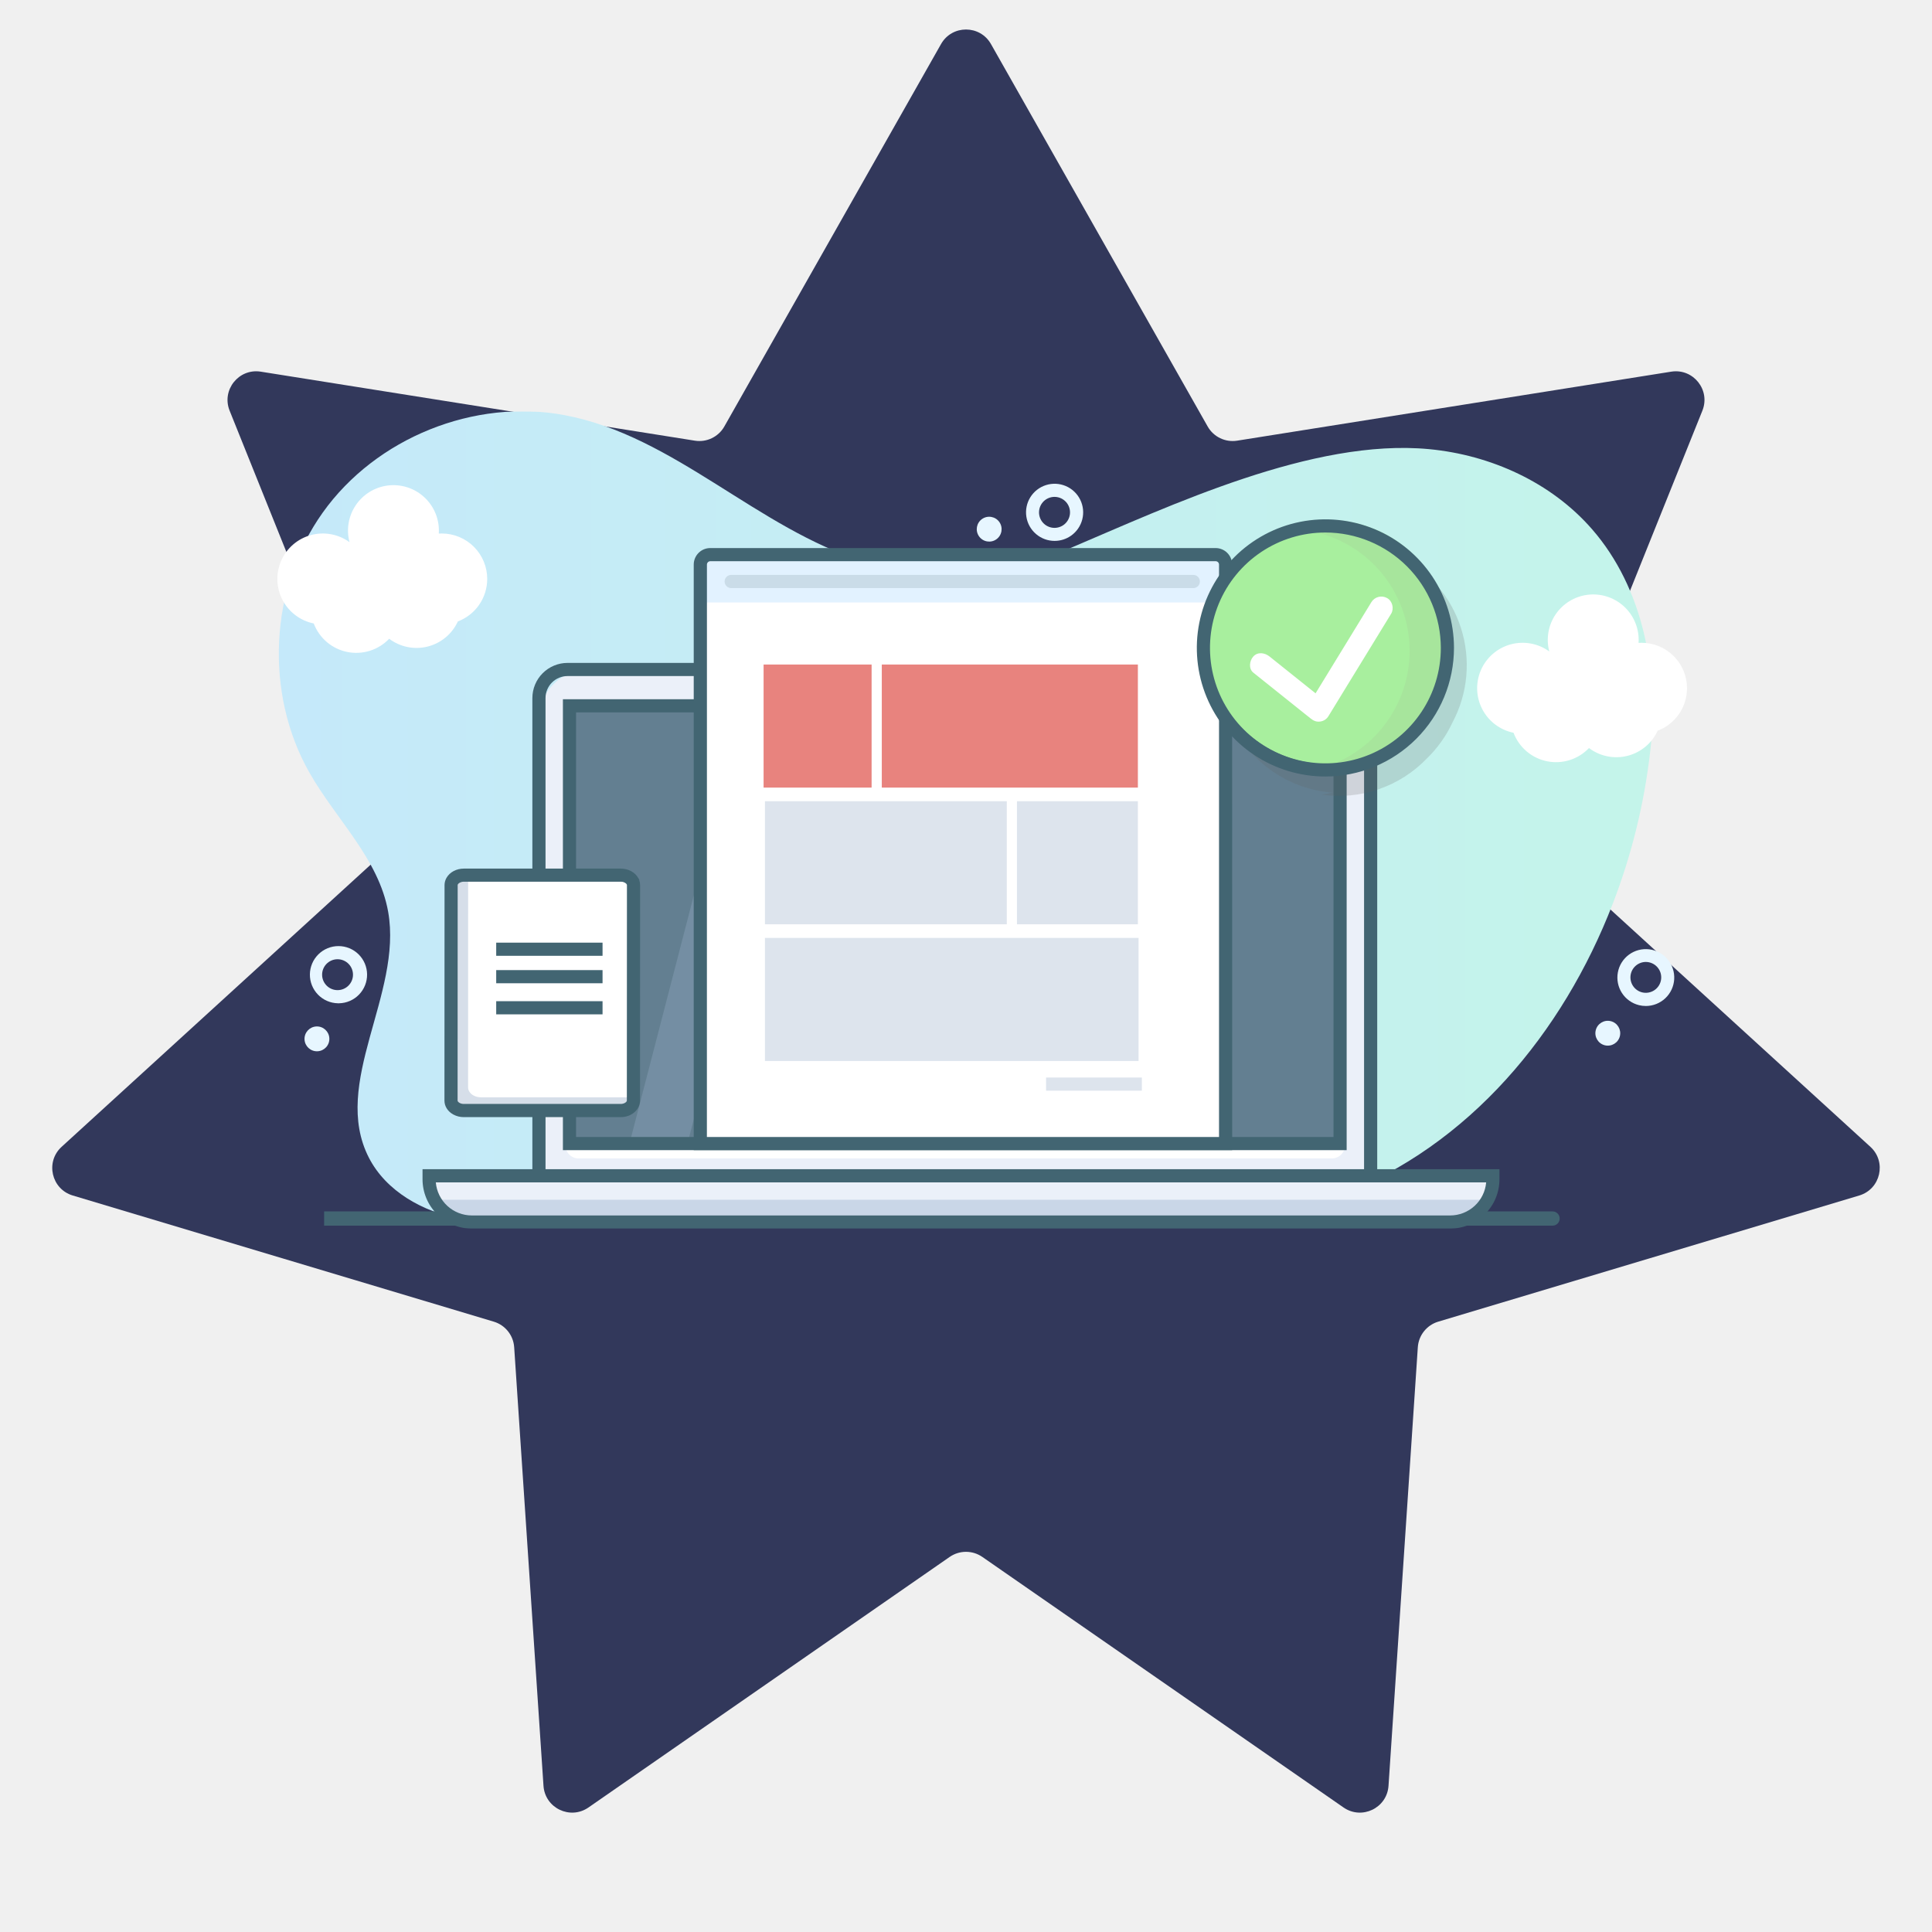
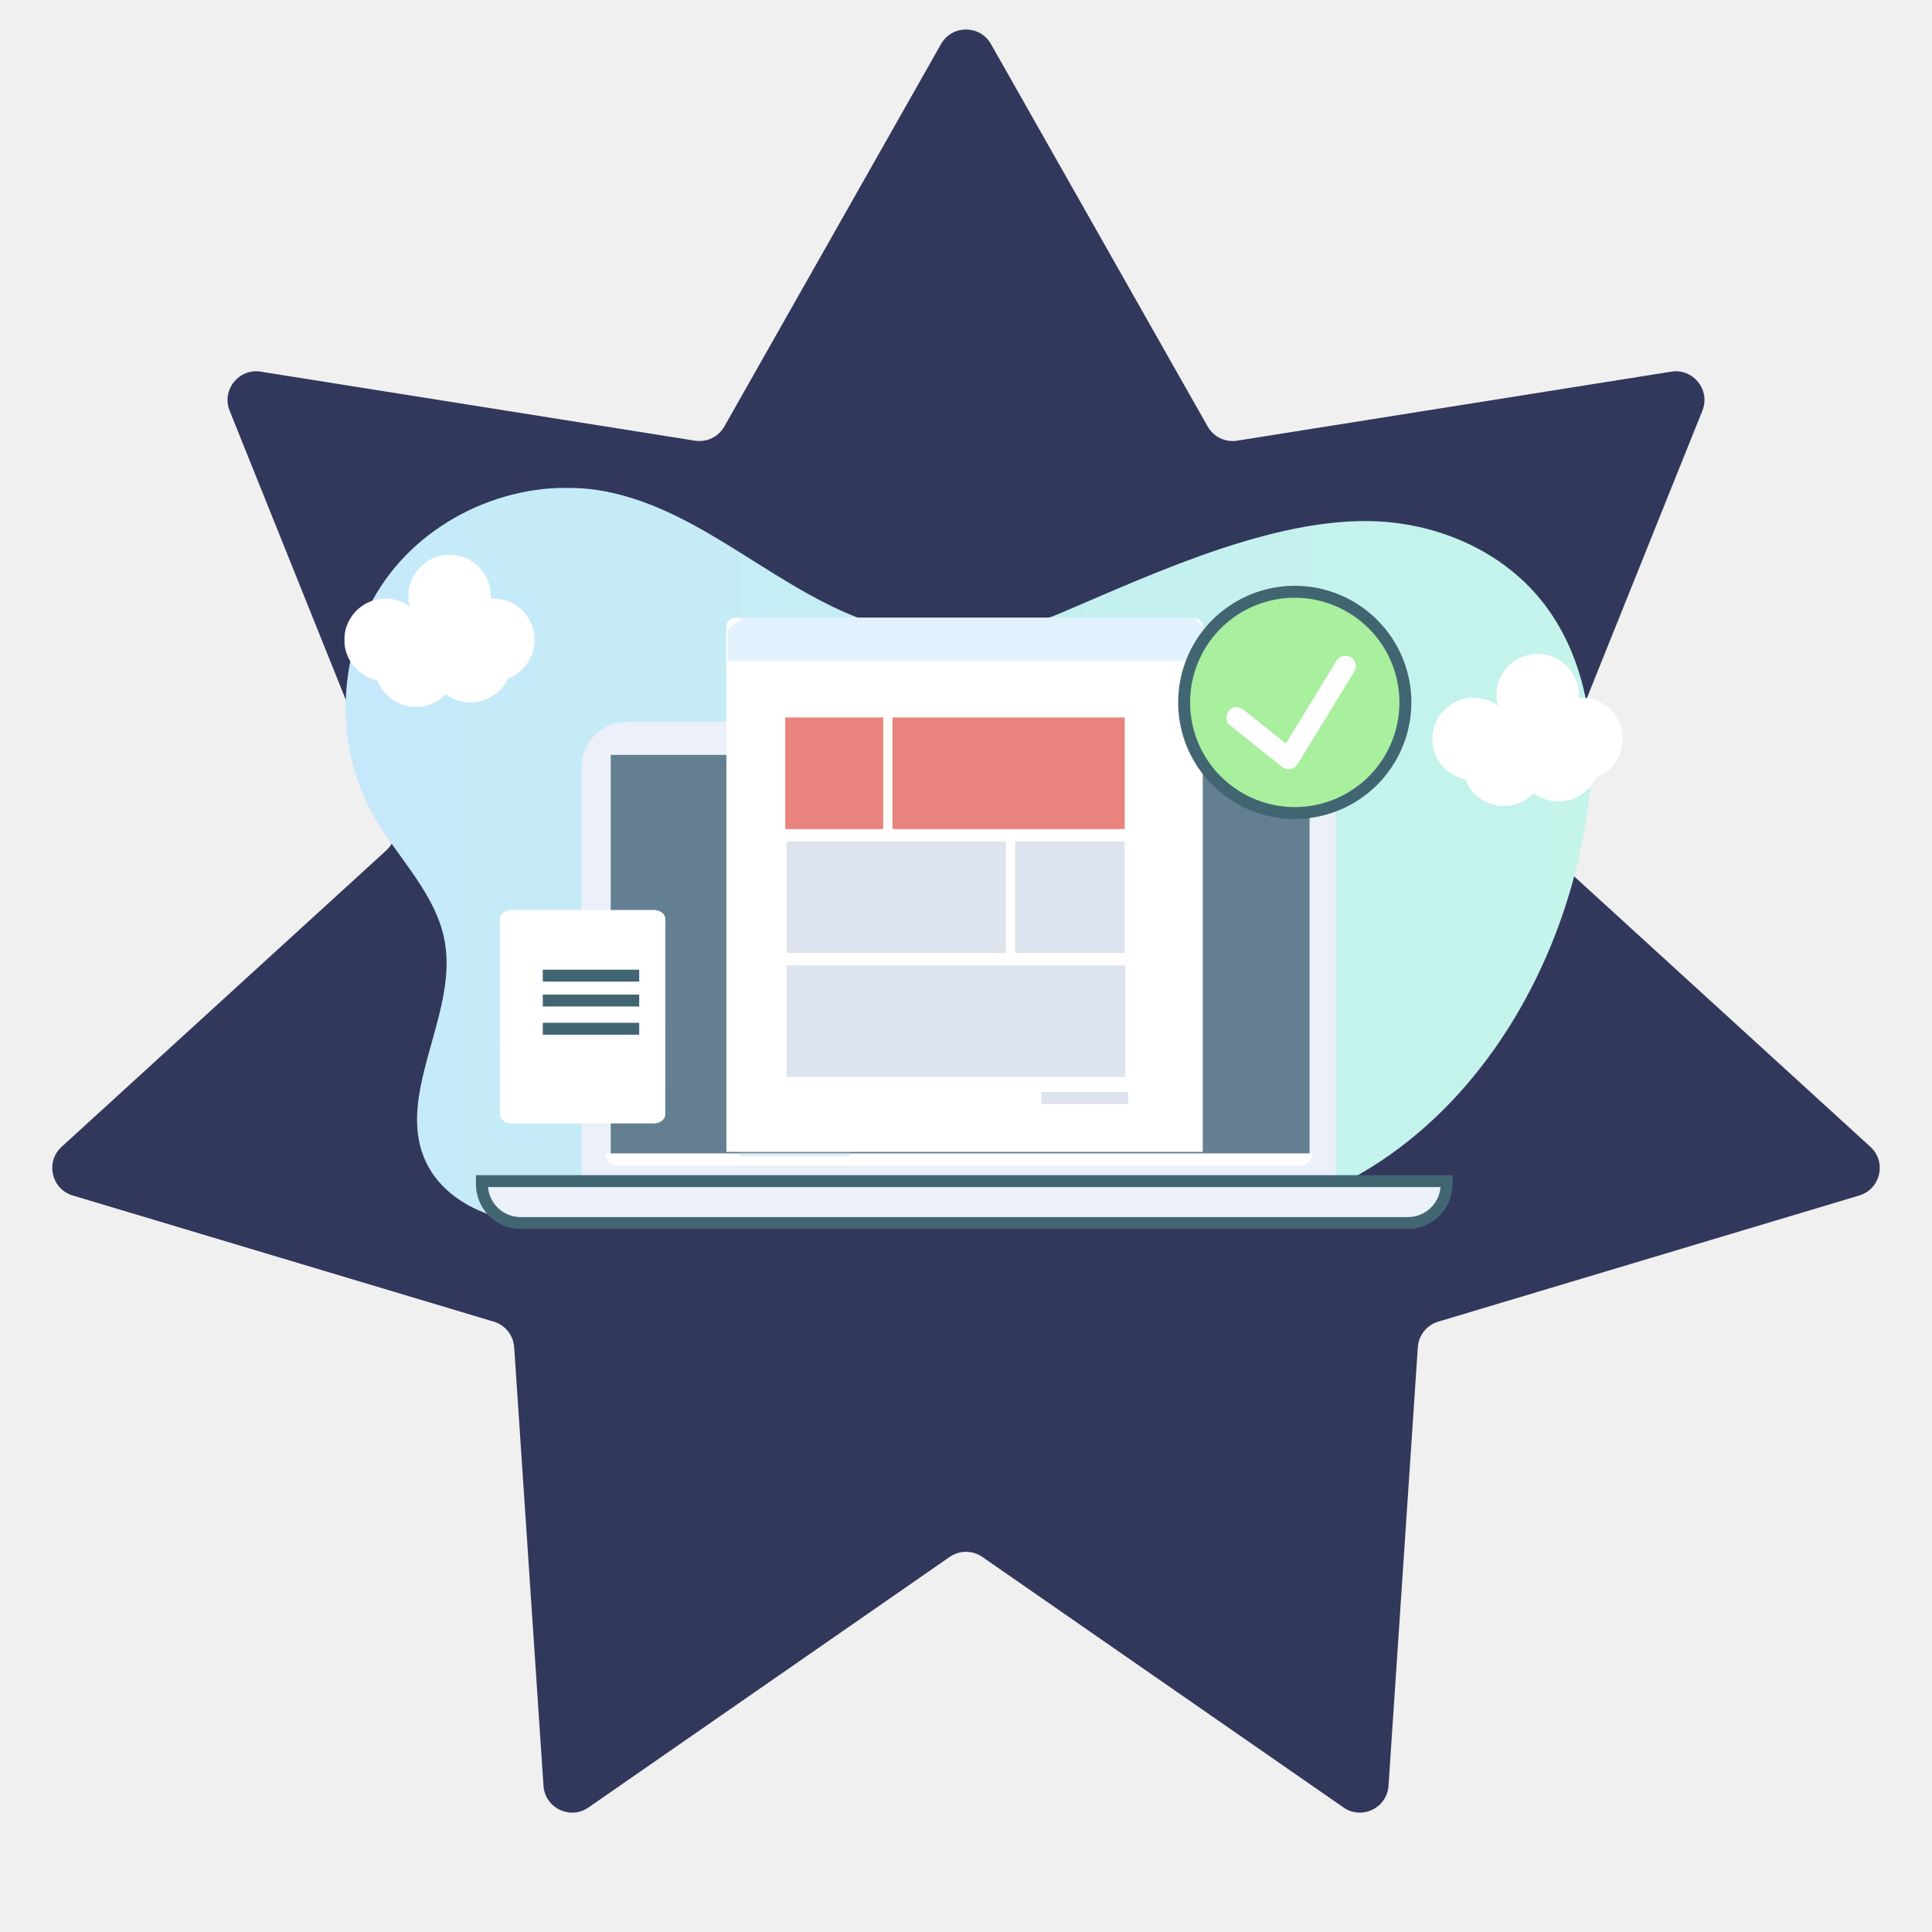
<svg xmlns="http://www.w3.org/2000/svg" width="404" height="404" viewBox="0 0 404 404" fill="none">
  <path d="M196.78 9.212C199.078 5.156 204.922 5.156 207.22 9.212L252.535 89.181C253.769 91.359 256.225 92.542 258.697 92.149L349.473 77.718C354.077 76.986 357.72 81.554 355.982 85.88L321.713 171.169C320.78 173.491 321.386 176.149 323.235 177.837L391.116 239.81C394.559 242.953 393.258 248.65 388.792 249.989L300.745 276.372C298.347 277.091 296.647 279.222 296.48 281.72L290.351 373.431C290.04 378.082 284.775 380.618 280.944 377.961L205.42 325.572C203.363 324.146 200.637 324.146 198.58 325.572L123.056 377.961C119.225 380.618 113.96 378.082 113.649 373.431L107.52 281.72C107.353 279.222 105.653 277.091 103.255 276.372L15.207 249.989C10.742 248.65 9.441 242.953 12.884 239.81L80.765 177.837C82.614 176.149 83.22 173.491 82.287 171.169L48.018 85.88C46.28 81.554 49.923 76.986 54.527 77.718L145.303 92.149C147.775 92.542 150.231 91.359 151.465 89.181L196.78 9.212Z" fill="#32385B" />
-   <g clip-path="url(#clip0_326_96)">
-     <mask id="mask0_326_96" style="mask-type:luminance" maskUnits="userSpaceOnUse" x="58" y="86" width="295" height="171">
-       <path d="M352.78 86H58V256.915H352.78V86Z" fill="white" />
-     </mask>
-     <g mask="url(#mask0_326_96)">
-       <path d="M337.225 189.026C326.807 216.001 307.221 239.634 280.016 250.02C276.477 251.368 272.864 252.513 269.194 253.447C249.784 258.395 228.55 256.674 210.657 247.656C203.063 243.826 196.139 238.765 188.517 234.99C180.896 231.214 172.193 228.743 163.897 230.607C156.755 232.211 150.729 236.81 144.662 240.906C130.359 250.563 113.161 258.205 96.224 254.888C88.43 253.364 80.756 249.142 77.137 242.084C69.138 226.481 84.224 207.93 81.169 190.674C79.214 179.63 70.284 171.36 64.732 161.613C55.231 144.942 56.354 122.797 67.494 107.175C78.634 91.554 99.199 83.267 118.054 86.811C141.047 91.134 158.431 110.593 180.788 117.479C194.77 121.781 209.951 120.497 223.305 114.831C244.881 105.674 274.524 91.629 298.804 93.917C311.716 95.134 324.38 100.865 332.902 110.65C343.675 123.003 346.905 140.541 345.108 156.829C343.875 167.855 341.225 178.677 337.225 189.026Z" fill="url(#paint0_linear_326_96)" />
-       <path d="M344.157 210.362C343.678 210.362 343.201 210.304 342.736 210.19C341.264 209.829 339.988 208.919 339.165 207.648C338.342 206.376 338.035 204.838 338.308 203.348C338.578 201.857 339.41 200.527 340.629 199.629C341.849 198.73 343.366 198.331 344.87 198.513C346.374 198.695 347.751 199.444 348.721 200.608C349.693 201.771 350.181 203.261 350.091 204.773C350 206.285 349.335 207.706 348.233 208.744C347.13 209.783 345.672 210.362 344.157 210.362ZM344.157 201.152C343.369 201.155 342.61 201.446 342.021 201.97C341.432 202.495 341.056 203.216 340.962 203.999C340.87 204.781 341.065 205.571 341.514 206.219C341.961 206.867 342.631 207.329 343.396 207.518C343.838 207.624 344.299 207.636 344.748 207.551C345.195 207.467 345.619 207.289 345.993 207.029C346.367 206.769 346.683 206.432 346.917 206.041C347.151 205.651 347.302 205.215 347.355 204.763C347.41 204.31 347.366 203.852 347.231 203.417C347.096 202.982 346.869 202.581 346.566 202.24C346.264 201.899 345.895 201.625 345.477 201.438C345.063 201.25 344.613 201.153 344.157 201.152Z" fill="#E7F6FF" />
-       <path d="M338.731 216.668C339.068 215.274 338.213 213.87 336.817 213.532C335.424 213.194 334.021 214.05 333.682 215.444C333.345 216.838 334.2 218.242 335.593 218.58C336.989 218.918 338.392 218.062 338.731 216.668Z" fill="#E7F6FF" />
-       <path d="M70.65 209.796C69.076 209.761 67.579 209.107 66.484 207.976C65.388 206.844 64.784 205.326 64.801 203.752C64.818 202.177 65.456 200.672 66.576 199.565C67.695 198.457 69.206 197.836 70.781 197.836C72.356 197.836 73.867 198.457 74.987 199.565C76.106 200.672 76.744 202.177 76.761 203.752C76.778 205.326 76.174 206.844 75.078 207.976C73.983 209.107 72.486 209.761 70.912 209.796H70.65ZM70.65 200.588H70.515C69.665 200.606 68.856 200.959 68.264 201.57C67.673 202.182 67.346 203.001 67.356 203.852C67.365 204.702 67.709 205.515 68.314 206.113C68.918 206.711 69.734 207.047 70.585 207.047C71.436 207.047 72.252 206.711 72.856 206.113C73.461 205.515 73.805 204.702 73.814 203.852C73.824 203.001 73.497 202.182 72.906 201.57C72.314 200.959 71.505 200.606 70.655 200.588H70.65Z" fill="#E7F6FF" />
-       <path d="M66.387 219.831C67.82 219.77 68.931 218.558 68.869 217.125C68.808 215.692 67.596 214.58 66.163 214.642C64.73 214.704 63.618 215.916 63.68 217.349C63.742 218.782 64.954 219.893 66.387 219.831Z" fill="#E7F6FF" />
-       <path d="M220.532 113.107C219.105 113.108 217.725 112.599 216.641 111.67C215.557 110.742 214.841 109.456 214.623 108.046C214.405 106.636 214.7 105.194 215.453 103.981C216.205 102.769 217.368 101.867 218.728 101.437C220.089 101.007 221.559 101.079 222.871 101.639C224.184 102.2 225.252 103.211 225.884 104.491C226.515 105.771 226.667 107.234 226.313 108.617C225.958 109.999 225.121 111.209 223.952 112.027C222.949 112.729 221.755 113.106 220.532 113.107ZM220.514 103.901C219.679 103.901 218.876 104.222 218.272 104.799C217.668 105.375 217.31 106.163 217.272 106.997C217.235 107.831 217.521 108.648 218.07 109.276C218.62 109.905 219.391 110.297 220.223 110.371C221.054 110.445 221.882 110.195 222.535 109.674C223.187 109.152 223.612 108.399 223.723 107.572C223.833 106.744 223.62 105.906 223.128 105.231C222.635 104.557 221.902 104.099 221.08 103.952C220.893 103.919 220.703 103.902 220.514 103.901Z" fill="#E7F6FF" />
-       <path d="M208.339 112.781C209.513 111.957 209.798 110.338 208.974 109.163C208.15 107.989 206.531 107.705 205.357 108.528C204.182 109.352 203.898 110.971 204.721 112.146C205.545 113.32 207.165 113.604 208.339 112.781Z" fill="#E7F6FF" />
-       <path d="M352.771 143.915C352.771 141.394 351.769 138.977 349.988 137.195C348.205 135.412 345.789 134.411 343.267 134.411C343.057 134.411 342.848 134.411 342.642 134.432C342.655 134.225 342.662 134.017 342.662 133.806C342.662 132.455 342.373 131.12 341.816 129.89C341.259 128.659 340.448 127.561 339.433 126.669C338.417 125.778 337.225 125.113 335.933 124.718C334.642 124.324 333.281 124.209 331.942 124.383C330.601 124.556 329.315 125.012 328.164 125.722C327.016 126.432 326.03 127.379 325.276 128.499C324.522 129.619 324.016 130.888 323.789 132.219C323.564 133.551 323.624 134.916 323.967 136.222C322.819 135.389 321.499 134.824 320.103 134.568C318.707 134.312 317.272 134.372 315.904 134.743C314.533 135.114 313.265 135.787 312.188 136.712C311.113 137.638 310.26 138.792 309.687 140.091C309.117 141.39 308.844 142.8 308.89 144.219C308.936 145.637 309.298 147.027 309.951 148.287C310.602 149.546 311.528 150.644 312.66 151.499C313.793 152.354 315.101 152.945 316.493 153.228C317.061 154.733 318.001 156.07 319.227 157.113C320.451 158.156 321.923 158.87 323.498 159.189C325.075 159.509 326.709 159.422 328.242 158.939C329.776 158.455 331.163 157.589 332.272 156.423C333.407 157.28 334.718 157.871 336.111 158.153C337.505 158.435 338.942 158.401 340.32 158.053C341.7 157.706 342.981 157.053 344.074 156.145C345.168 155.236 346.041 154.093 346.635 152.802C348.438 152.118 349.99 150.902 351.088 149.314C352.184 147.727 352.771 145.844 352.771 143.915Z" fill="white" />
-       <path d="M101.883 121.07C101.884 119.822 101.64 118.585 101.163 117.431C100.686 116.277 99.986 115.229 99.104 114.345C98.222 113.462 97.174 112.761 96.02 112.283C94.867 111.804 93.631 111.558 92.382 111.558C92.171 111.558 91.963 111.558 91.757 111.578C91.77 111.372 91.777 111.163 91.777 110.953C91.777 109.602 91.489 108.267 90.932 107.036C90.375 105.806 89.562 104.708 88.548 103.816C87.533 102.924 86.34 102.259 85.048 101.865C83.757 101.471 82.395 101.356 81.056 101.529C79.716 101.702 78.429 102.159 77.28 102.869C76.131 103.579 75.146 104.525 74.392 105.646C73.637 106.766 73.13 108.034 72.904 109.366C72.679 110.698 72.739 112.062 73.082 113.369C71.934 112.536 70.613 111.97 69.218 111.715C67.822 111.458 66.387 111.518 65.018 111.889C63.648 112.26 62.38 112.933 61.304 113.859C60.229 114.785 59.374 115.939 58.803 117.238C58.232 118.537 57.96 119.947 58.005 121.365C58.05 122.783 58.412 124.173 59.065 125.433C59.717 126.693 60.644 127.791 61.776 128.646C62.908 129.501 64.217 130.092 65.608 130.375C66.176 131.879 67.116 133.214 68.341 134.256C69.566 135.298 71.035 136.011 72.611 136.331C74.187 136.65 75.818 136.564 77.352 136.081C78.885 135.599 80.271 134.734 81.38 133.57C82.514 134.426 83.826 135.017 85.219 135.299C86.612 135.581 88.051 135.547 89.429 135.2C90.807 134.852 92.09 134.2 93.182 133.291C94.275 132.382 95.15 131.24 95.743 129.948C97.546 129.266 99.099 128.051 100.195 126.466C101.292 124.88 101.881 122.998 101.883 121.07Z" fill="white" />
-       <path d="M276.713 256.296H139.986V253.316H276.713C277.108 253.316 277.487 253.473 277.766 253.753C278.046 254.032 278.203 254.411 278.203 254.806C278.203 255.202 278.046 255.58 277.766 255.86C277.487 256.139 277.108 256.296 276.713 256.296Z" fill="#426572" />
-       <path d="M133.87 256.296H125.511C125.116 256.296 124.737 256.139 124.457 255.86C124.178 255.58 124.021 255.202 124.021 254.806C124.021 254.411 124.178 254.032 124.457 253.753C124.737 253.473 125.116 253.316 125.511 253.316H133.87C134.266 253.316 134.644 253.473 134.924 253.753C135.203 254.032 135.36 254.411 135.36 254.806C135.36 255.202 135.203 255.58 134.924 255.86C134.644 256.139 134.266 256.296 133.87 256.296Z" fill="#426572" />
-       <path d="M120.086 256.296H117.422C117.027 256.296 116.648 256.139 116.369 255.86C116.089 255.58 115.932 255.202 115.932 254.806C115.932 254.411 116.089 254.032 116.369 253.753C116.648 253.473 117.027 253.316 117.422 253.316H120.086C120.481 253.316 120.86 253.473 121.139 253.753C121.418 254.032 121.575 254.411 121.575 254.806C121.575 255.202 121.418 255.58 121.139 255.86C120.86 256.139 120.481 256.296 120.086 256.296Z" fill="#426572" />
-       <path d="M324.655 256.296H282.631V253.316H324.655C325.049 253.316 325.43 253.473 325.71 253.753C325.989 254.032 326.145 254.411 326.145 254.806C326.145 255.202 325.989 255.58 325.71 255.86C325.43 256.139 325.049 256.296 324.655 256.296Z" fill="#426572" />
-       <path d="M109.803 256.296H67.776V253.316H109.803C110.198 253.316 110.577 253.473 110.856 253.753C111.135 254.032 111.292 254.411 111.292 254.806C111.292 255.202 111.135 255.58 110.856 255.86C110.577 256.139 110.198 256.296 109.803 256.296Z" fill="#426572" />
-       <path d="M123.12 139.995H276.195C278.958 139.995 281.607 141.092 283.561 143.046C285.515 144.999 286.614 147.648 286.615 150.411V249.495H112.7V150.411C112.701 147.648 113.8 144.999 115.754 143.046C117.708 141.092 120.358 139.995 123.12 139.995Z" fill="#EBF0F9" />
-       <path d="M280.57 147.594H119.434V239.65H280.57V147.594Z" fill="#637F91" />
-       <path d="M118.226 239.478H281.256C281.256 240.209 280.966 240.91 280.451 241.428C279.935 241.946 279.236 242.239 278.505 242.242H120.988C120.255 242.242 119.552 241.951 119.034 241.433C118.515 240.914 118.224 240.211 118.224 239.478H118.226Z" fill="white" />
-       <g opacity="0.5">
-         <path opacity="0.5" d="M167.586 147.25L143.493 240.167H131.36L155.453 147.25H167.586Z" fill="#A7BCD5" />
-         <path opacity="0.5" d="M198.509 147.25L174.418 240.167H148.976L173.068 147.25H198.509Z" fill="#A7BCD5" />
-       </g>
-       <path d="M287.99 250.87H111.325V145.969C111.327 144.021 112.102 142.153 113.48 140.775C114.857 139.397 116.725 138.622 118.673 138.62H280.641C282.59 138.622 284.457 139.397 285.835 140.775C287.213 142.153 287.988 144.021 287.99 145.969V250.87ZM114.075 248.12H285.239V145.969C285.238 144.75 284.754 143.581 283.891 142.719C283.029 141.857 281.861 141.372 280.641 141.371H118.673C117.454 141.372 116.285 141.857 115.423 142.719C114.561 143.581 114.076 144.75 114.075 145.969V248.12Z" fill="#426572" />
-       <path d="M90.767 246.215H313.213V246.946C313.213 249.317 312.271 251.591 310.595 253.267C308.918 254.944 306.644 255.886 304.274 255.886H99.706C97.335 255.886 95.061 254.944 93.385 253.267C91.708 251.591 90.767 249.317 90.767 246.946V246.215Z" fill="#EBF0F9" />
-       <path opacity="0.5" d="M312.074 250.877C311.585 252.149 310.721 253.242 309.598 254.013C308.475 254.784 307.143 255.197 305.782 255.196H96.811C95.449 255.196 94.12 254.783 92.997 254.012C91.875 253.241 91.012 252.148 90.523 250.877H312.074Z" fill="#A7BCD5" />
-       <path d="M303.235 256.915H98.67C95.935 256.912 93.313 255.824 91.379 253.89C89.446 251.956 88.358 249.334 88.355 246.6V244.493H313.552V246.6C313.55 249.335 312.461 251.957 310.526 253.891C308.592 255.825 305.97 256.912 303.235 256.915ZM91.131 247.244C91.292 249.131 92.156 250.89 93.552 252.171C94.947 253.453 96.773 254.164 98.667 254.164H303.235C305.131 254.164 306.955 253.453 308.351 252.171C309.747 250.89 310.611 249.131 310.772 247.244H91.131Z" fill="#426572" />
-       <path d="M281.599 240.507H117.71V146.218H281.599V240.507ZM120.461 237.756H278.849V148.969H120.461V237.756Z" fill="#426572" />
-       <path d="M255.939 118.043V239.132H146.097V118.043C146.101 117.497 146.319 116.975 146.705 116.589C147.091 116.203 147.614 115.984 148.16 115.98H253.867C253.992 115.98 254.116 115.991 254.238 116.014C254.713 116.102 255.143 116.352 255.453 116.723C255.764 117.093 255.935 117.56 255.939 118.043Z" fill="white" />
-       <path d="M147.825 125.988H256.285V118.703L254.211 115.971H159.224H149.897L146.443 118.703V125.988H147.825Z" fill="#E2F2FF" />
-       <path d="M257.66 240.507H145.067V118.043C145.071 117.132 145.434 116.26 146.078 115.616C146.723 114.971 147.595 114.608 148.506 114.604H254.208C255.119 114.608 255.992 114.971 256.635 115.616C257.279 116.26 257.643 117.132 257.646 118.043L257.66 240.507ZM147.818 237.757H254.91V118.043C254.905 117.862 254.831 117.69 254.703 117.562C254.575 117.434 254.403 117.36 254.222 117.355H148.515C148.334 117.36 148.162 117.434 148.034 117.562C147.906 117.69 147.832 117.862 147.827 118.043L147.818 237.757Z" fill="#426572" />
-       <path d="M249.528 120.216H152.904C152.141 120.216 151.522 120.835 151.522 121.598C151.522 122.362 152.141 122.98 152.904 122.98H249.528C250.291 122.98 250.91 122.362 250.91 121.598C250.91 120.835 250.291 120.216 249.528 120.216Z" fill="#CADCE8" />
-       <path d="M182.26 138.959H159.675V164.694H182.26V138.959Z" fill="#E8837E" />
-       <path d="M237.943 138.959H184.392V164.694H237.943V138.959Z" fill="#E8837E" />
-       <path d="M237.943 167.543H212.658V193.278H237.943V167.543Z" fill="#DDE4ED" />
-       <path d="M210.527 167.543H159.959V193.278H210.527V167.543Z" fill="#DDE4ED" />
-       <path d="M238.085 196.127H159.959V221.862H238.085V196.127Z" fill="#DDE4ED" />
-       <path d="M238.775 225.321H218.742V228.071H238.775V225.321Z" fill="#DDE4ED" />
-       <path d="M129.337 232.574H96.545C96.005 232.578 95.473 232.445 94.998 232.189C94.31 231.813 93.87 231.196 93.87 230.502L93.888 185.423C93.889 185.128 93.968 184.838 94.118 184.584C94.535 183.859 95.477 183.351 96.563 183.351H129.355C130.501 183.351 131.466 183.905 131.851 184.68C131.968 184.91 132.029 185.163 132.03 185.42L132.014 230.502C132.014 231.542 131.008 232.411 129.708 232.553C129.585 232.567 129.461 232.574 129.337 232.574Z" fill="white" />
-       <path d="M130.228 232.228L97.425 232.221C96.885 232.225 96.353 232.092 95.878 231.836C95.19 231.46 94.75 230.843 94.75 230.149L94.768 185.07C94.769 184.775 94.848 184.485 94.998 184.231C95.415 183.507 96.357 182.998 97.443 182.998H97.89L97.883 227.384C97.883 228.072 98.328 228.696 99.011 229.072C99.486 229.328 100.019 229.461 100.558 229.457H132.905V230.144C132.905 231.185 131.899 232.054 130.599 232.196C130.476 232.213 130.352 232.224 130.228 232.228Z" fill="#D6DEE9" />
-       <path d="M129.781 233.603H96.987C96.214 233.607 95.452 233.415 94.773 233.046C93.627 232.411 92.939 231.329 92.939 230.155L92.958 185.077C92.96 184.539 93.105 184.012 93.377 183.548C94.065 182.367 95.44 181.631 97.01 181.631H129.802C131.406 181.631 132.839 182.422 133.49 183.651L133.673 183.933V184.061C133.792 184.388 133.853 184.733 133.852 185.081L133.834 230.16C133.834 231.888 132.314 233.369 130.302 233.578C130.129 233.596 129.955 233.604 129.781 233.603ZM97.003 184.371C96.387 184.371 95.906 184.643 95.752 184.914C95.722 184.96 95.705 185.013 95.704 185.067L95.686 230.146C95.686 230.298 95.853 230.49 96.103 230.63C96.375 230.774 96.679 230.848 96.987 230.845H129.779C129.851 230.846 129.923 230.842 129.994 230.834C130.682 230.761 131.081 230.376 131.081 230.146L131.099 185.067C131.099 185.04 131.095 185.013 131.085 184.987L130.957 184.79C130.64 184.504 130.224 184.354 129.797 184.371H97.006H97.003Z" fill="#426572" />
-       <path d="M125.999 202.857H103.761V205.608H125.999V202.857Z" fill="#426572" />
-       <path d="M125.999 197.117H103.761V199.868H125.999V197.117Z" fill="#426572" />
-       <path d="M125.999 209.36H103.761V212.111H125.999V209.36Z" fill="#426572" />
-       <path opacity="0.2" d="M303.719 151.099C305.321 148.092 306.304 144.794 306.612 141.401C306.919 138.007 306.543 134.587 305.507 131.341C304.471 128.095 302.793 125.09 300.576 122.502C298.36 119.915 295.648 117.797 292.6 116.275C289.551 114.753 286.229 113.856 282.829 113.639C279.428 113.422 276.019 113.888 272.802 115.009C269.585 116.131 266.624 117.886 264.096 120.17C261.568 122.455 259.523 125.222 258.082 128.31C256.092 132.047 255.063 136.221 255.088 140.455C255.113 144.69 256.191 148.851 258.225 152.565C260.26 156.279 263.186 159.428 266.741 161.728C270.295 164.029 274.367 165.409 278.588 165.744C277.851 165.918 277.103 166.06 276.344 166.168C280.339 166.744 284.415 166.364 288.235 165.059C292.054 163.753 295.511 161.56 298.319 158.659C300.565 156.49 302.396 153.927 303.719 151.099Z" fill="#606060" />
-       <path d="M277.763 159.786C291.852 159.786 303.274 148.364 303.274 134.273C303.274 120.183 291.852 108.761 277.763 108.761C263.673 108.761 252.251 120.183 252.251 134.273C252.251 148.364 263.673 159.786 277.763 159.786Z" fill="#A8EF9E" />
-       <path d="M302.057 136.096C302.057 139.754 301.269 143.369 299.749 146.696C298.229 150.023 296.011 152.984 293.246 155.379C290.482 157.774 287.234 159.546 283.724 160.575C280.214 161.605 276.524 161.867 272.903 161.345C278.974 160.468 284.525 157.432 288.54 152.795C292.556 148.158 294.766 142.229 294.766 136.095C294.766 129.961 292.556 124.033 288.54 119.395C284.525 114.758 278.974 111.723 272.903 110.845C276.524 110.323 280.215 110.586 283.725 111.615C287.236 112.644 290.484 114.417 293.248 116.811C296.013 119.206 298.232 122.168 299.751 125.495C301.273 128.823 302.06 132.438 302.06 136.096H302.057Z" fill="#A7E59C" />
-       <path d="M277.155 162.375C271.837 162.375 266.639 160.797 262.217 157.843C257.796 154.889 254.35 150.689 252.315 145.776C250.28 140.863 249.747 135.457 250.785 130.241C251.822 125.025 254.383 120.234 258.143 116.474C261.903 112.714 266.694 110.153 271.91 109.116C277.125 108.078 282.531 108.611 287.444 110.646C292.357 112.681 296.556 116.127 299.51 120.549C302.465 124.97 304.042 130.169 304.042 135.487C304.035 142.615 301.2 149.45 296.159 154.491C291.119 159.531 284.283 162.366 277.155 162.375ZM277.155 111.352C272.381 111.352 267.715 112.768 263.746 115.42C259.776 118.072 256.683 121.842 254.856 126.252C253.029 130.662 252.551 135.516 253.482 140.198C254.414 144.88 256.712 149.181 260.088 152.556C263.463 155.932 267.764 158.231 272.446 159.162C277.128 160.094 281.981 159.616 286.392 157.789C290.802 155.962 294.571 152.868 297.223 148.899C299.875 144.93 301.291 140.263 301.291 135.489C301.284 129.09 298.74 122.954 294.215 118.429C289.688 113.904 283.554 111.359 277.155 111.352Z" fill="#426572" />
-       <path d="M290.041 125.055C289.491 124.747 288.842 124.665 288.233 124.825C287.623 124.984 287.099 125.374 286.77 125.912L282.353 133.132L275.296 144.658L275.099 144.981L266.95 138.462L265.465 137.275C264.491 136.495 263.021 136.25 262.084 137.275C261.286 138.143 261.041 139.821 262.084 140.656L272.561 149.036L274.047 150.223C274.663 150.718 275.25 150.989 276.055 150.881C276.414 150.837 276.759 150.711 277.062 150.512C277.364 150.313 277.618 150.047 277.801 149.735L282.218 142.515L289.278 130.992L290.908 128.328C291.552 127.26 291.167 125.655 290.041 125.055Z" fill="white" />
+   <mask id="mask0_326_96" style="mask-type:luminance" maskUnits="userSpaceOnUse" x="72" y="102" width="268" height="155">
+     <path d="M339.331 102H72V257H339.331V102Z" fill="white" />
+   </mask>
+   <g mask="url(#mask0_326_96)">
+     <path d="M325.225 195.432C315.777 219.895 298.014 241.327 273.342 250.746C270.133 251.97 266.856 253.007 263.528 253.854C245.926 258.342 226.669 256.781 210.442 248.603C203.555 245.13 197.276 240.54 190.364 237.116C183.452 233.692 175.559 231.451 168.036 233.141C161.559 234.596 156.094 238.766 150.592 242.481C137.621 251.239 122.024 258.17 106.665 255.162C99.597 253.779 92.637 249.95 89.355 243.55C82.1 229.399 95.782 212.576 93.012 196.927C91.238 186.911 83.14 179.411 78.105 170.572C69.489 155.453 70.507 135.37 80.61 121.203C90.713 107.036 109.363 99.522 126.462 102.735C147.314 106.656 163.079 124.303 183.355 130.547C196.035 134.449 209.802 133.285 221.913 128.146C241.479 119.842 268.361 107.105 290.381 109.18C302.091 110.283 313.575 115.48 321.304 124.355C331.074 135.557 334.003 151.462 332.373 166.234C331.255 176.233 328.852 186.047 325.225 195.432Z" fill="url(#paint0_linear_326_96)" />
+     <path d="M339.322 154.522C339.322 152.236 338.414 150.044 336.799 148.427C335.182 146.811 332.991 145.903 330.704 145.903C330.513 145.903 330.324 145.903 330.136 145.922C330.149 145.735 330.155 145.545 330.155 145.354C330.155 144.129 329.893 142.919 329.388 141.803C328.883 140.687 328.147 139.691 327.226 138.882C326.305 138.074 325.224 137.47 324.052 137.113C322.882 136.755 321.647 136.651 320.433 136.808C319.217 136.966 318.051 137.38 317.007 138.023C315.966 138.667 315.072 139.526 314.388 140.541C313.704 141.558 313.245 142.708 313.039 143.915C312.835 145.123 312.889 146.361 313.201 147.545C312.16 146.79 310.962 146.277 309.696 146.045C308.431 145.813 307.129 145.867 305.888 146.204C304.645 146.54 303.496 147.15 302.519 147.99C301.544 148.829 300.771 149.876 300.251 151.054C299.733 152.232 299.486 153.511 299.527 154.797C299.569 156.083 299.897 157.344 300.49 158.486C301.08 159.629 301.92 160.625 302.947 161.4C303.974 162.175 305.161 162.711 306.423 162.968C306.938 164.333 307.79 165.545 308.902 166.491C310.012 167.436 311.347 168.084 312.775 168.374C314.205 168.664 315.687 168.585 317.078 168.147C318.469 167.708 319.726 166.923 320.732 165.866C321.761 166.642 322.95 167.178 324.214 167.434C325.478 167.69 326.781 167.659 328.031 167.344C329.282 167.029 330.444 166.437 331.436 165.613C332.427 164.789 333.219 163.753 333.758 162.581C335.394 161.961 336.801 160.858 337.797 159.418C338.79 157.979 339.322 156.271 339.322 154.522Z" fill="white" />
+     <path d="M111.797 133.805C111.798 132.673 111.576 131.551 111.144 130.505C110.711 129.458 110.077 128.507 109.276 127.706C108.476 126.905 107.526 126.269 106.48 125.835C105.434 125.402 104.313 125.178 103.181 125.178C102.99 125.178 102.8 125.178 102.613 125.197C102.626 125.01 102.632 124.82 102.632 124.629C102.632 123.404 102.37 122.193 101.865 121.077C101.36 119.961 100.623 118.966 99.703 118.157C98.783 117.349 97.701 116.745 96.53 116.388C95.358 116.03 94.124 115.926 92.909 116.083C91.694 116.24 90.527 116.654 89.485 117.298C88.443 117.942 87.55 118.8 86.865 119.816C86.181 120.832 85.721 121.983 85.516 123.19C85.312 124.398 85.367 125.635 85.678 126.82C84.636 126.065 83.439 125.552 82.173 125.32C80.908 125.088 79.606 125.142 78.364 125.478C77.123 125.815 75.972 126.425 74.996 127.265C74.021 128.104 73.246 129.151 72.728 130.329C72.211 131.507 71.963 132.786 72.004 134.072C72.045 135.358 72.374 136.619 72.966 137.761C73.558 138.904 74.398 139.899 75.424 140.675C76.451 141.45 77.638 141.986 78.899 142.243C79.415 143.607 80.267 144.818 81.378 145.762C82.489 146.707 83.821 147.355 85.25 147.644C86.68 147.934 88.159 147.856 89.549 147.418C90.94 146.98 92.197 146.196 93.203 145.14C94.232 145.917 95.421 146.453 96.685 146.709C97.948 146.965 99.253 146.934 100.502 146.618C101.752 146.303 102.915 145.712 103.906 144.888C104.897 144.063 105.691 143.028 106.228 141.856C107.863 141.237 109.272 140.136 110.266 138.698C111.261 137.26 111.795 135.553 111.797 133.805Z" fill="white" />
+     <path d="M270.347 256.439H146.352V253.736H270.347C270.705 253.736 271.049 253.879 271.302 254.132C271.556 254.385 271.698 254.729 271.698 255.088C271.698 255.446 271.556 255.79 271.302 256.043C271.049 256.296 270.705 256.439 270.347 256.439Z" fill="#426572" />
+     <path d="M140.805 256.439H133.224C132.866 256.439 132.522 256.296 132.269 256.043C132.015 255.79 131.873 255.446 131.873 255.088C131.873 254.729 132.015 254.385 132.269 254.132C132.522 253.879 132.866 253.736 133.224 253.736H140.805C141.164 253.736 141.507 253.879 141.761 254.132C142.014 254.385 142.156 254.729 142.156 255.088C142.156 255.446 142.014 255.79 141.761 256.043C141.507 256.296 141.164 256.439 140.805 256.439Z" fill="#426572" />
+     <path d="M128.304 256.439H125.889C125.53 256.439 125.187 256.296 124.933 256.043C124.68 255.79 124.538 255.446 124.538 255.088C124.538 254.729 124.68 254.385 124.933 254.132C125.187 253.879 125.53 253.736 125.889 253.736H128.304C128.663 253.736 129.006 253.879 129.26 254.132C129.513 254.385 129.655 254.729 129.655 255.088C129.655 255.446 129.513 255.79 129.26 256.043C129.006 256.296 128.663 256.439 128.304 256.439Z" fill="#426572" />
+     <path d="M131.056 150.968H269.877C272.382 150.968 274.785 151.962 276.557 153.734C278.33 155.505 279.326 157.908 279.327 160.413V250.271H121.606V160.413C121.607 157.908 122.604 155.505 124.376 153.734C126.148 151.962 128.551 150.968 131.056 150.968Z" fill="#EBF0F9" />
+     <path d="M273.845 157.858H127.713V241.342H273.845V157.858Z" fill="#637F91" />
+     <path d="M126.618 241.187H274.467C274.467 241.849 274.204 242.485 273.737 242.955C273.269 243.425 272.635 243.69 271.972 243.694H129.123C128.458 243.694 127.821 243.429 127.35 242.959C126.88 242.489 126.616 241.851 126.616 241.187H126.618Z" fill="white" />
+     <g opacity="0.5">
+       <path opacity="0.5" d="M199.425 157.546L177.578 241.812H154.504L176.354 157.546H199.425Z" fill="#A7BCD5" />
    </g>
+     <path d="M101.715 247.296H303.448V247.959C303.448 250.11 302.594 252.172 301.074 253.692C299.553 255.212 297.491 256.067 295.341 256.067H109.822C107.672 256.067 105.61 255.212 104.09 253.692C102.569 252.172 101.715 250.11 101.715 247.959V247.296Z" fill="#EBF0F9" />
+     <path d="M294.399 257H108.883C106.402 256.997 104.025 256.01 102.271 254.257C100.517 252.503 99.531 250.125 99.528 247.645V245.735H303.756V247.645C303.754 250.125 302.766 252.504 301.012 254.257C299.257 256.011 296.879 256.997 294.399 257ZM102.046 248.229C102.192 249.941 102.975 251.536 104.241 252.698C105.507 253.86 107.162 254.505 108.88 254.505H294.399C296.118 254.505 297.773 253.86 299.039 252.698C300.305 251.536 301.089 249.941 301.234 248.229H102.046Z" fill="#426572" />
+     <path d="M251.508 131.059V240.872H151.894V131.059C151.897 130.564 152.096 130.09 152.446 129.74C152.796 129.39 153.269 129.192 153.764 129.188H249.628C249.741 129.188 249.854 129.199 249.965 129.219C250.396 129.299 250.786 129.526 251.067 129.862C251.349 130.197 251.504 130.621 251.508 131.059Z" fill="white" />
+     <path d="M153.461 138.264H251.822V131.658L249.94 129.18H163.798H155.34L152.208 131.658V138.264H153.461Z" fill="#E2F2FF" />
+     <path d="M184.689 150.028H164.208V173.366H184.689V150.028Z" fill="#E8837E" />
+     <path d="M235.188 150.028H186.623V173.366H235.188V150.028Z" fill="#E8837E" />
+     <path d="M235.187 175.95H212.257V199.289H235.187V175.95Z" fill="#DDE4ED" />
+     <path d="M210.324 175.95H164.465V199.289H210.324V175.95Z" fill="#DDE4ED" />
+     <path d="M235.316 201.872H164.465V225.211H235.316V201.872Z" fill="#DDE4ED" />
+     <path d="M235.942 228.348H217.774V230.842H235.942V228.348Z" fill="#DDE4ED" />
+     <path d="M136.694 234.925H106.956C106.466 234.929 105.983 234.809 105.553 234.576C104.929 234.235 104.53 233.676 104.53 233.046L104.546 192.165C104.547 191.897 104.619 191.635 104.754 191.404C105.133 190.747 105.987 190.286 106.972 190.286H136.71C137.75 190.286 138.625 190.789 138.974 191.491C139.08 191.699 139.135 191.929 139.136 192.163L139.122 233.046C139.122 233.99 138.209 234.778 137.03 234.907C136.919 234.919 136.806 234.926 136.694 234.925Z" fill="white" />
+     <path d="M133.667 207.976H113.5V210.47H133.667V207.976Z" fill="#426572" />
+     <path d="M133.667 202.771H113.5V205.265H133.667V202.771Z" fill="#426572" />
+     <path d="M133.667 213.873H113.5V216.368H133.667V213.873Z" fill="#426572" />
+     <path d="M271.299 168.915C284.077 168.915 294.435 158.556 294.435 145.778C294.435 133 284.077 122.642 271.299 122.642C258.521 122.642 248.163 133 248.163 145.778C248.163 158.556 258.521 168.915 271.299 168.915Z" fill="#A8EF9E" />
+     <path d="M270.748 171.263C265.925 171.263 261.211 169.833 257.201 167.153C253.192 164.474 250.066 160.666 248.221 156.21C246.375 151.755 245.892 146.852 246.833 142.122C247.774 137.392 250.096 133.047 253.506 129.637C256.916 126.226 261.261 123.904 265.991 122.963C270.721 122.022 275.624 122.505 280.079 124.351C284.534 126.196 288.342 129.322 291.022 133.332C293.701 137.341 295.131 142.056 295.131 146.879C295.125 153.344 292.554 159.542 287.983 164.113C283.412 168.684 277.213 171.256 270.748 171.263ZM270.748 124.991C266.419 124.991 262.187 126.275 258.587 128.68C254.988 131.086 252.182 134.504 250.525 138.504C248.869 142.504 248.435 146.905 249.28 151.151C250.124 155.397 252.209 159.298 255.27 162.359C258.331 165.42 262.232 167.505 266.478 168.35C270.724 169.194 275.125 168.761 279.125 167.104C283.125 165.447 286.542 162.642 288.947 159.042C291.352 155.442 292.637 151.21 292.637 146.881C292.631 141.077 290.323 135.513 286.22 131.409C282.114 127.305 276.551 124.997 270.748 124.991Z" fill="#426572" />
+     <path d="M282.434 137.418C281.935 137.139 281.347 137.064 280.794 137.209C280.241 137.354 279.766 137.708 279.468 138.195L275.462 144.744L269.062 155.196L268.883 155.489L261.493 149.577L260.146 148.5C259.263 147.793 257.93 147.571 257.08 148.5C256.356 149.288 256.134 150.809 257.08 151.566L266.582 159.166L267.929 160.243C268.488 160.692 269.02 160.937 269.75 160.84C270.076 160.8 270.388 160.685 270.663 160.505C270.937 160.324 271.167 160.083 271.334 159.8L275.339 153.252L281.742 142.802L283.22 140.387C283.804 139.418 283.455 137.963 282.434 137.418Z" fill="white" />
  </g>
  <defs>
-     <linearGradient id="paint0_linear_326_96" x1="58.303" y1="171.085" x2="345.573" y2="171.085" gradientUnits="userSpaceOnUse">
+     <linearGradient id="paint0_linear_326_96" x1="72.274" y1="179.162" x2="332.795" y2="179.162" gradientUnits="userSpaceOnUse">
      <stop stop-color="#C5E9FA" />
      <stop offset="1" stop-color="#C4F4EA" />
    </linearGradient>
-     <clipPath id="clip0_326_96">
-       <rect width="295" height="171" fill="white" transform="translate(58 86)" />
-     </clipPath>
  </defs>
</svg>
